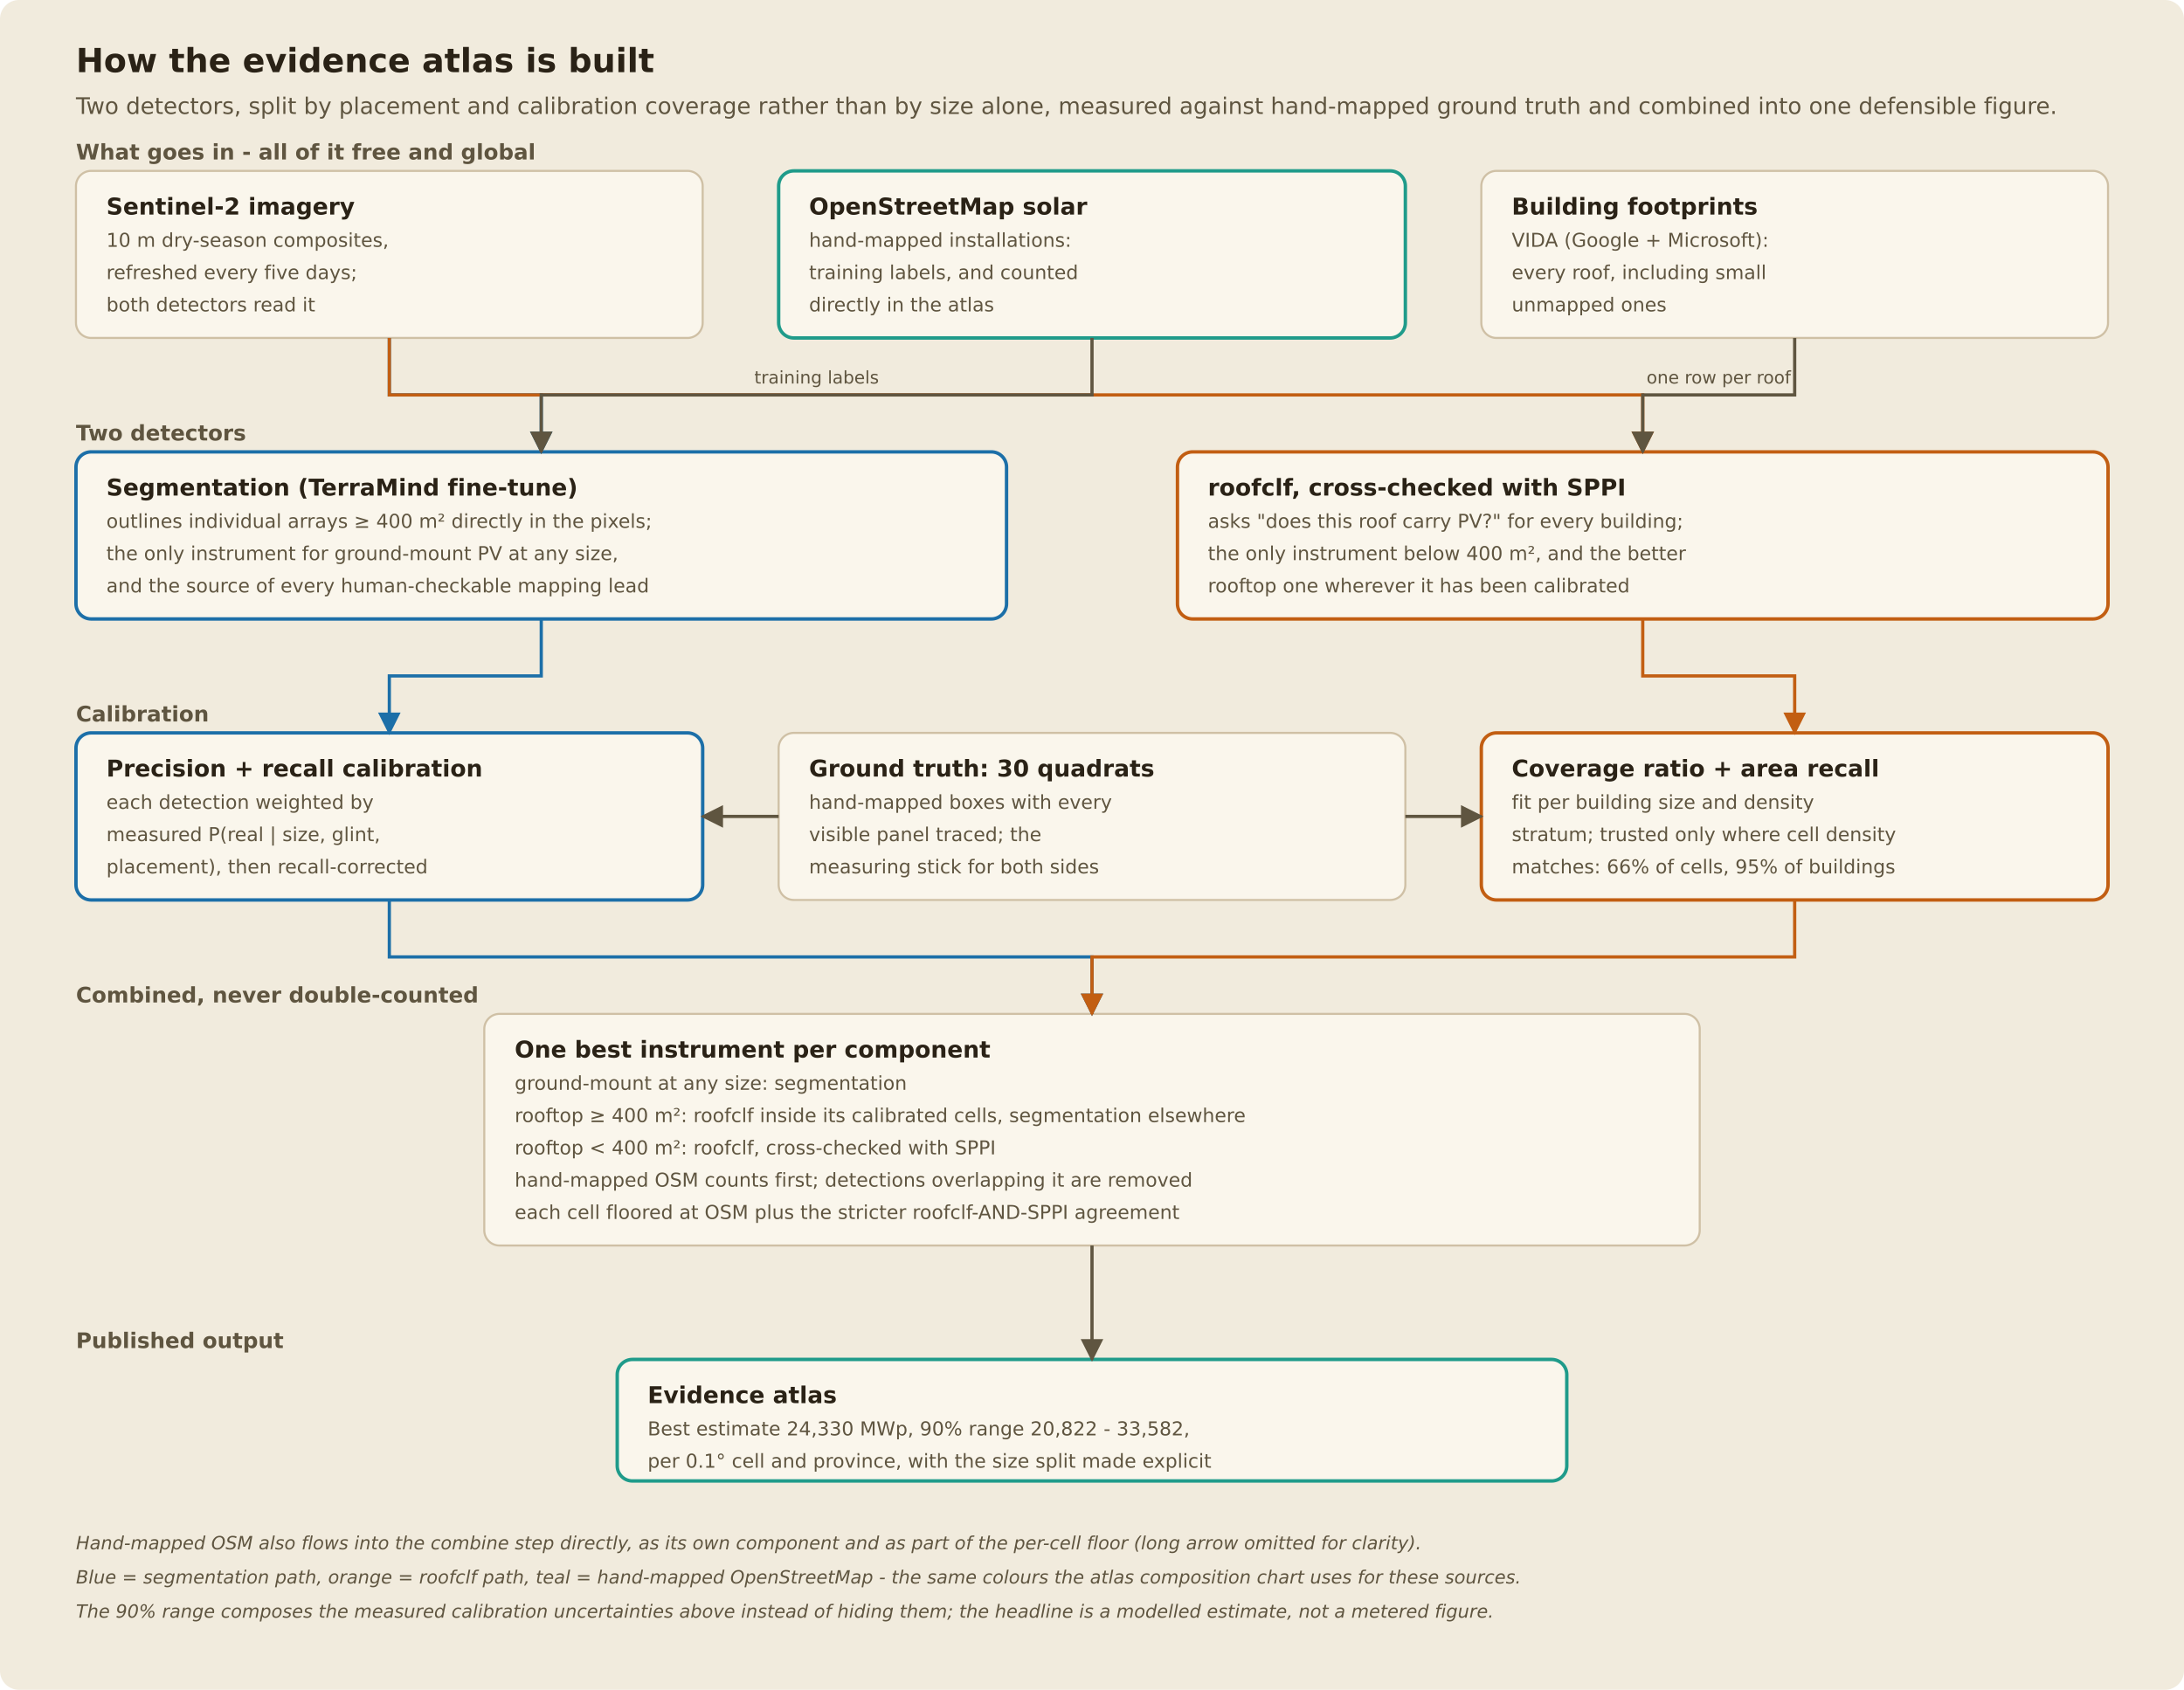
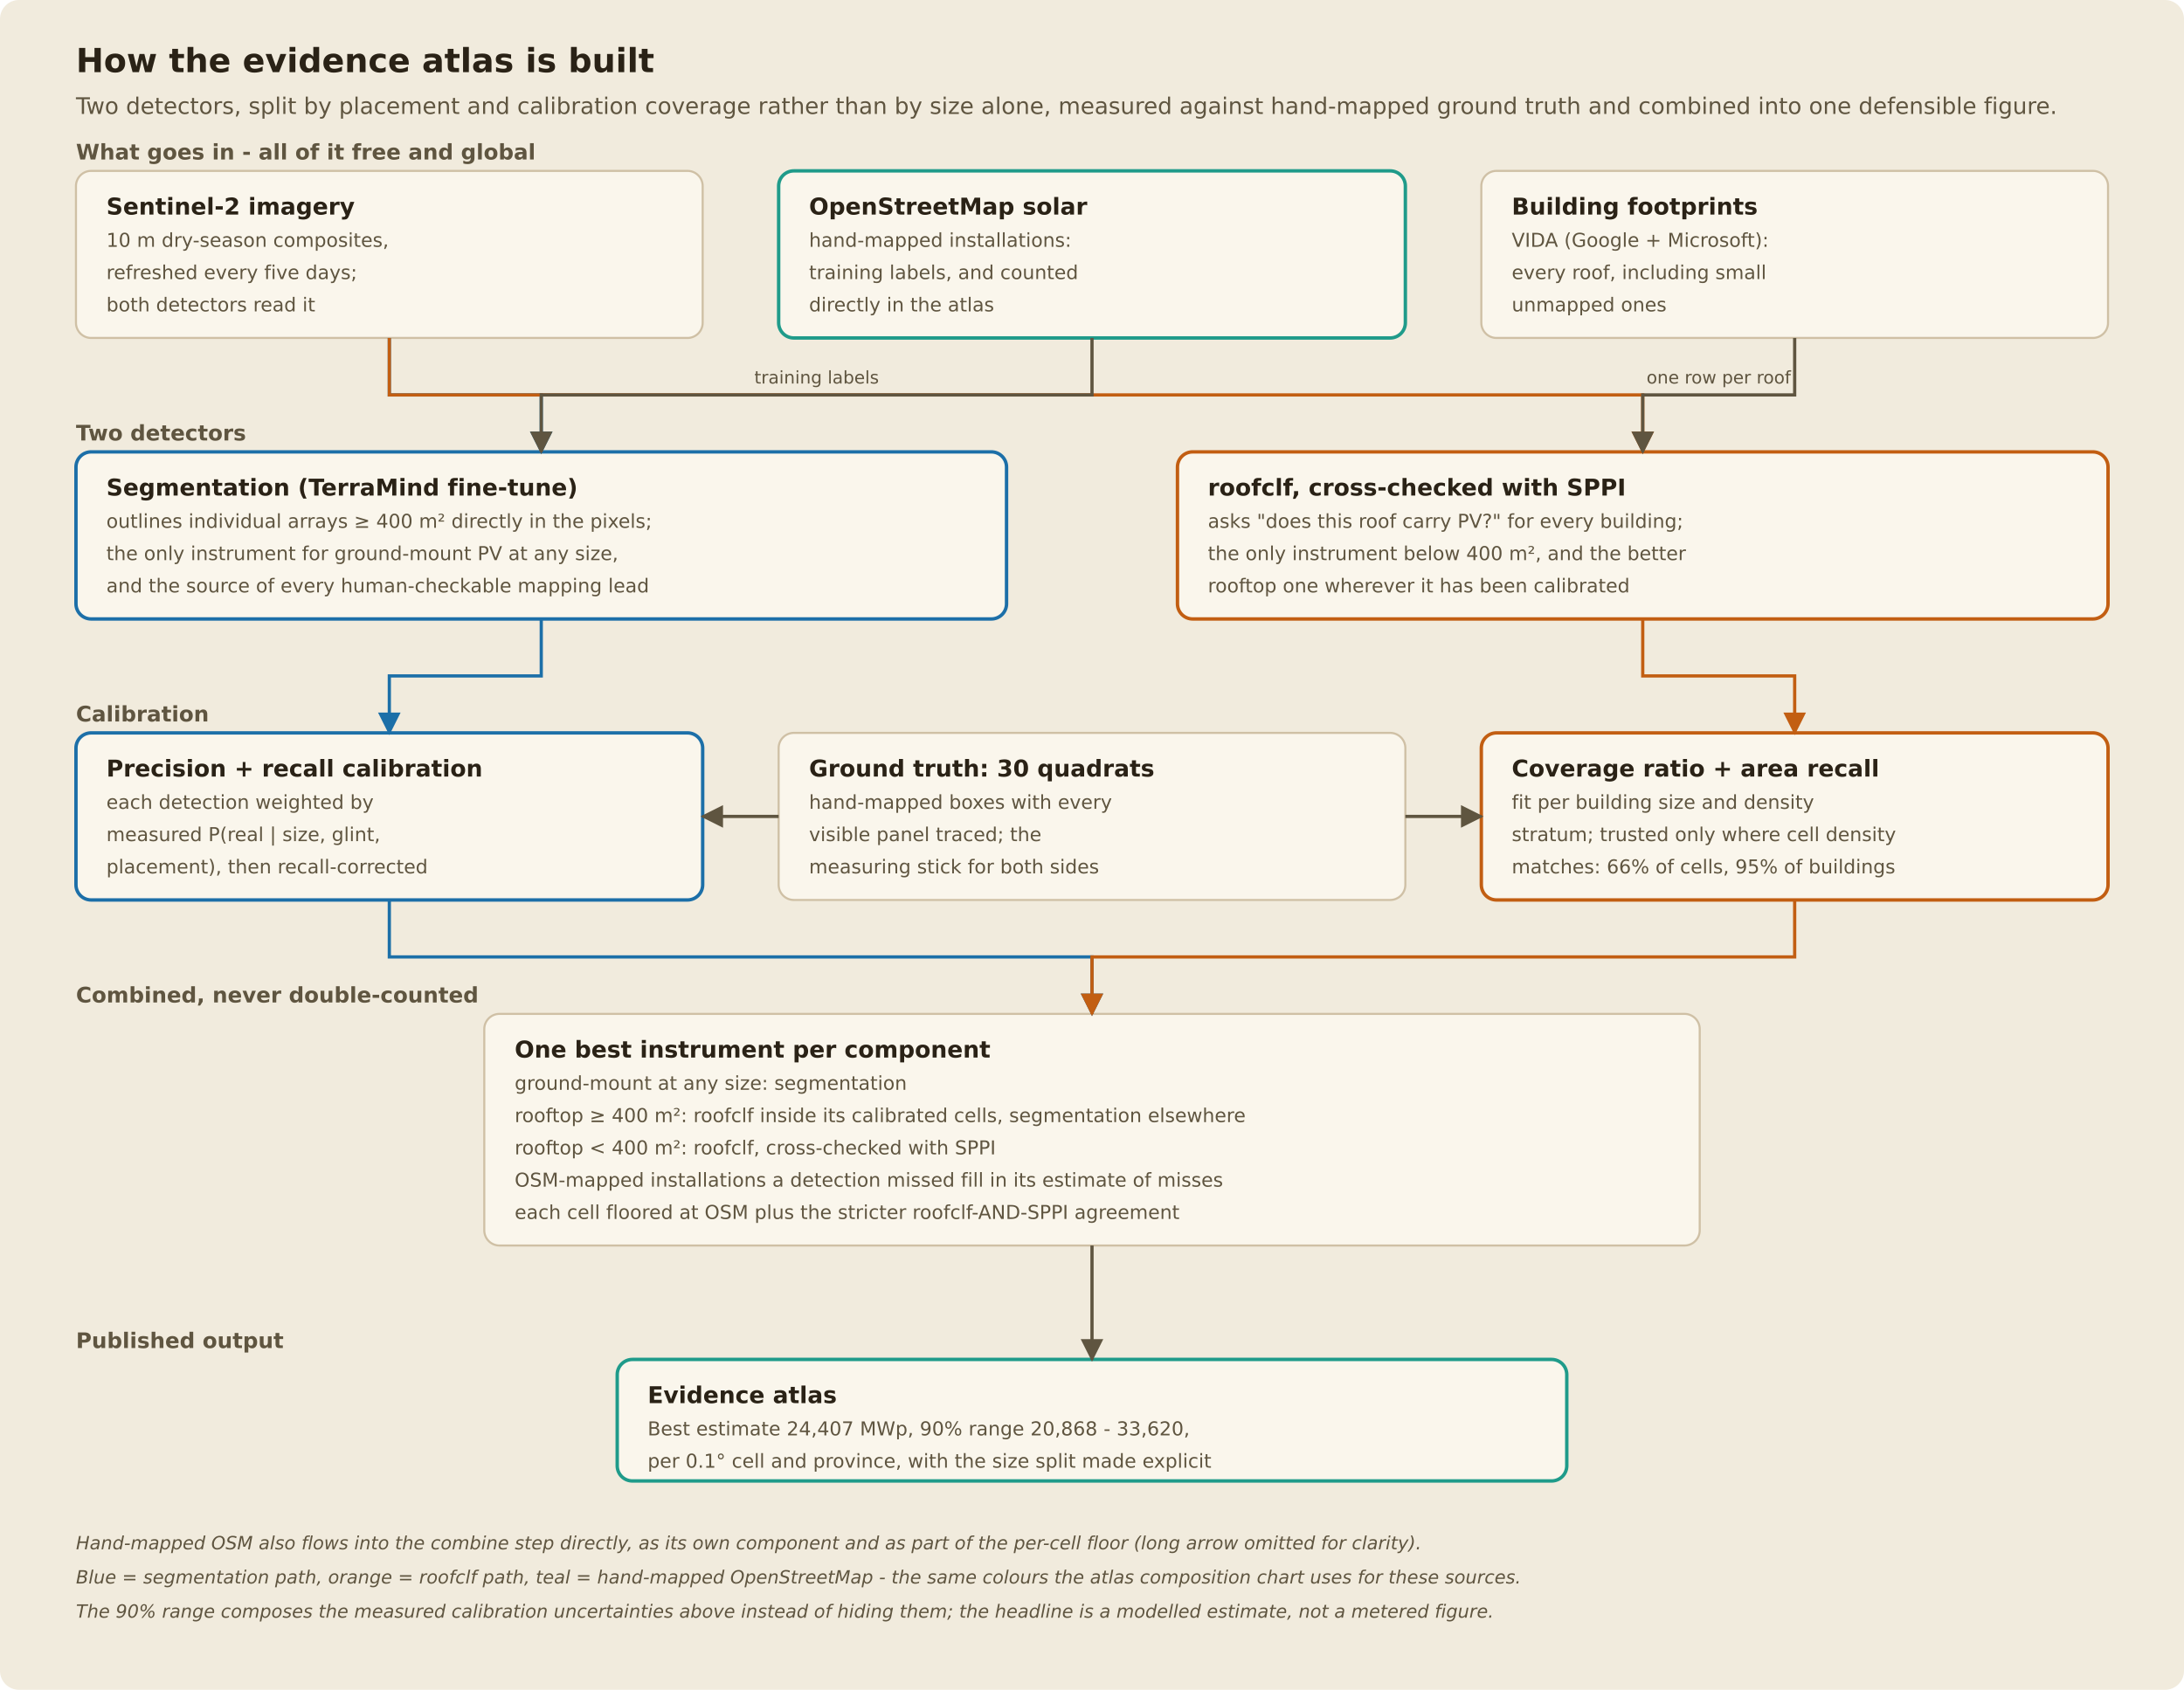
<svg xmlns="http://www.w3.org/2000/svg" width="1150" height="890" viewBox="0 0 1150 890" font-family="DejaVu Sans, system-ui, sans-serif">
  <defs>
    <marker id="ah-5f5540-light" viewBox="0 0 10 10" refX="9" refY="5" markerWidth="7" markerHeight="7" orient="auto-start-reverse">
      <path d="M0,0 L10,5 L0,10 z" fill="#5f5540" />
    </marker>
    <marker id="ah-c25e12-light" viewBox="0 0 10 10" refX="9" refY="5" markerWidth="7" markerHeight="7" orient="auto-start-reverse">
      <path d="M0,0 L10,5 L0,10 z" fill="#c25e12" />
    </marker>
    <marker id="ah-1c6fa8-light" viewBox="0 0 10 10" refX="9" refY="5" markerWidth="7" markerHeight="7" orient="auto-start-reverse">
      <path d="M0,0 L10,5 L0,10 z" fill="#1c6fa8" />
    </marker>
    <marker id="ah-1f9b8a-light" viewBox="0 0 10 10" refX="9" refY="5" markerWidth="7" markerHeight="7" orient="auto-start-reverse">
      <path d="M0,0 L10,5 L0,10 z" fill="#1f9b8a" />
    </marker>
  </defs>
  <rect width="1150" height="890" rx="10" fill="#f1ebdd" />
  <text x="40" y="38" font-size="17.5" font-weight="600" fill="#2a2216">How the evidence atlas is built</text>
  <text x="40" y="60" font-size="12" fill="#5f5540">Two detectors, split by placement and calibration coverage rather than by size alone, measured against hand-mapped ground truth and combined into one defensible figure.</text>
  <text x="40" y="84" font-size="11.3" font-weight="600" fill="#5f5540">What goes in - all of it free and global</text>
  <rect x="40" y="90" width="330" height="88" rx="8" fill="#faf6ec" stroke="#cfc0a5" stroke-width="1.1" />
  <text x="56" y="113" font-size="12.2" font-weight="600" fill="#2a2216">Sentinel-2 imagery</text>
  <text x="56" y="130" font-size="10.1" fill="#5f5540">10 m dry-season composites,</text>
  <text x="56" y="147" font-size="10.1" fill="#5f5540">refreshed every five days;</text>
  <text x="56" y="164" font-size="10.1" fill="#5f5540">both detectors read it</text>
  <rect x="410" y="90" width="330" height="88" rx="8" fill="#faf6ec" stroke="#1f9b8a" stroke-width="1.8" />
  <text x="426" y="113" font-size="12.2" font-weight="600" fill="#2a2216">OpenStreetMap solar</text>
  <text x="426" y="130" font-size="10.1" fill="#5f5540">hand-mapped installations:</text>
  <text x="426" y="147" font-size="10.1" fill="#5f5540">training labels, and counted</text>
  <text x="426" y="164" font-size="10.1" fill="#5f5540">directly in the atlas</text>
  <rect x="780" y="90" width="330" height="88" rx="8" fill="#faf6ec" stroke="#cfc0a5" stroke-width="1.1" />
  <text x="796" y="113" font-size="12.2" font-weight="600" fill="#2a2216">Building footprints</text>
  <text x="796" y="130" font-size="10.1" fill="#5f5540">VIDA (Google + Microsoft):</text>
  <text x="796" y="147" font-size="10.1" fill="#5f5540">every roof, including small</text>
  <text x="796" y="164" font-size="10.1" fill="#5f5540">unmapped ones</text>
  <text x="40" y="232" font-size="11.3" font-weight="600" fill="#5f5540">Two detectors</text>
  <rect x="40" y="238" width="490" height="88" rx="8" fill="#faf6ec" stroke="#1c6fa8" stroke-width="1.8" />
  <text x="56" y="261" font-size="12.2" font-weight="600" fill="#2a2216">Segmentation (TerraMind fine-tune)</text>
  <text x="56" y="278" font-size="10.1" fill="#5f5540">outlines individual arrays ≥ 400 m² directly in the pixels;</text>
  <text x="56" y="295" font-size="10.1" fill="#5f5540">the only instrument for ground-mount PV at any size,</text>
  <text x="56" y="312" font-size="10.1" fill="#5f5540">and the source of every human-checkable mapping lead</text>
  <rect x="620" y="238" width="490" height="88" rx="8" fill="#faf6ec" stroke="#c25e12" stroke-width="1.8" />
  <text x="636" y="261" font-size="12.2" font-weight="600" fill="#2a2216">roofclf, cross-checked with SPPI</text>
  <text x="636" y="278" font-size="10.1" fill="#5f5540">asks "does this roof carry PV?" for every building;</text>
  <text x="636" y="295" font-size="10.1" fill="#5f5540">the only instrument below 400 m², and the better</text>
  <text x="636" y="312" font-size="10.1" fill="#5f5540">rooftop one wherever it has been calibrated</text>
  <text x="40" y="380" font-size="11.3" font-weight="600" fill="#5f5540">Calibration</text>
  <rect x="40" y="386" width="330" height="88" rx="8" fill="#faf6ec" stroke="#1c6fa8" stroke-width="1.8" />
  <text x="56" y="409" font-size="12.2" font-weight="600" fill="#2a2216">Precision + recall calibration</text>
  <text x="56" y="426" font-size="10.1" fill="#5f5540">each detection weighted by</text>
  <text x="56" y="443" font-size="10.1" fill="#5f5540">measured P(real | size, glint,</text>
  <text x="56" y="460" font-size="10.1" fill="#5f5540">placement), then recall-corrected</text>
  <rect x="410" y="386" width="330" height="88" rx="8" fill="#faf6ec" stroke="#cfc0a5" stroke-width="1.1" />
  <text x="426" y="409" font-size="12.2" font-weight="600" fill="#2a2216">Ground truth: 30 quadrats</text>
  <text x="426" y="426" font-size="10.1" fill="#5f5540">hand-mapped boxes with every</text>
  <text x="426" y="443" font-size="10.1" fill="#5f5540">visible panel traced; the</text>
  <text x="426" y="460" font-size="10.1" fill="#5f5540">measuring stick for both sides</text>
  <rect x="780" y="386" width="330" height="88" rx="8" fill="#faf6ec" stroke="#c25e12" stroke-width="1.8" />
  <text x="796" y="409" font-size="12.2" font-weight="600" fill="#2a2216">Coverage ratio + area recall</text>
  <text x="796" y="426" font-size="10.1" fill="#5f5540">fit per building size and density</text>
  <text x="796" y="443" font-size="10.1" fill="#5f5540">stratum; trusted only where cell density</text>
  <text x="796" y="460" font-size="10.1" fill="#5f5540">matches: 66% of cells, 95% of buildings</text>
  <text x="40" y="528" font-size="11.3" font-weight="600" fill="#5f5540">Combined, never double-counted</text>
  <rect x="255" y="534" width="640" height="122" rx="8" fill="#faf6ec" stroke="#cfc0a5" stroke-width="1.1" />
  <text x="271" y="557" font-size="12.2" font-weight="600" fill="#2a2216">One best instrument per component</text>
  <text x="271" y="574" font-size="10.1" fill="#5f5540">ground-mount at any size: segmentation</text>
  <text x="271" y="591" font-size="10.1" fill="#5f5540">rooftop ≥ 400 m²: roofclf inside its calibrated cells, segmentation elsewhere</text>
  <text x="271" y="608" font-size="10.1" fill="#5f5540">rooftop &lt; 400 m²: roofclf, cross-checked with SPPI</text>
-   <text x="271" y="625" font-size="10.1" fill="#5f5540">hand-mapped OSM counts first; detections overlapping it are removed</text>
+   <text x="271" y="625" font-size="10.1" fill="#5f5540">OSM-mapped installations a detection missed fill in its estimate of misses</text>
  <text x="271" y="642" font-size="10.1" fill="#5f5540">each cell floored at OSM plus the stricter roofclf-AND-SPPI agreement</text>
  <text x="40" y="710" font-size="11.3" font-weight="600" fill="#5f5540">Published output</text>
  <rect x="325" y="716" width="500" height="64" rx="8" fill="#faf6ec" stroke="#1f9b8a" stroke-width="1.8" />
  <text x="341" y="739" font-size="12.2" font-weight="600" fill="#2a2216">Evidence atlas</text>
-   <text x="341" y="756" font-size="10.1" fill="#5f5540">Best estimate 24,330 MWp, 90% range 20,822 - 33,582,</text>
+   <text x="341" y="756" font-size="10.1" fill="#5f5540">Best estimate 24,407 MWp, 90% range 20,868 - 33,620,</text>
  <text x="341" y="773" font-size="10.1" fill="#5f5540">per 0.1° cell and province, with the size split made explicit</text>
  <text x="40" y="816" font-size="9.6" font-style="italic" fill="#5f5540">Hand-mapped OSM also flows into the combine step directly, as its own component and as part of the per-cell floor (long arrow omitted for clarity).</text>
  <text x="40" y="834" font-size="9.6" font-style="italic" fill="#5f5540">Blue = segmentation path, orange = roofclf path, teal = hand-mapped OpenStreetMap - the same colours the atlas composition chart uses for these sources.</text>
  <text x="40" y="852" font-size="9.6" font-style="italic" fill="#5f5540">The 90% range composes the measured calibration uncertainties above instead of hiding them; the headline is a modelled estimate, not a metered figure.</text>
  <path d="M205,178 V208 H285 V238" stroke="#1c6fa8" stroke-width="1.7" fill="none" marker-end="url(#ah-1c6fa8-light)" />
  <path d="M205,178 V208 H865 V238" stroke="#c25e12" stroke-width="1.7" fill="none" marker-end="url(#ah-c25e12-light)" />
  <path d="M575,178 V208 H285 V238" stroke="#5f5540" stroke-width="1.7" fill="none" marker-end="url(#ah-5f5540-light)" />
  <text x="430" y="202" font-size="9.2" fill="#5f5540" text-anchor="middle">training labels</text>
  <path d="M945,178 V208 H865 V238" stroke="#5f5540" stroke-width="1.7" fill="none" marker-end="url(#ah-5f5540-light)" />
  <text x="905" y="202" font-size="9.2" fill="#5f5540" text-anchor="middle">one row per roof</text>
  <path d="M285,326 V356 H205 V386" stroke="#1c6fa8" stroke-width="1.7" fill="none" marker-end="url(#ah-1c6fa8-light)" />
  <path d="M865,326 V356 H945 V386" stroke="#c25e12" stroke-width="1.7" fill="none" marker-end="url(#ah-c25e12-light)" />
  <path d="M410,430 H370" stroke="#5f5540" stroke-width="1.7" fill="none" marker-end="url(#ah-5f5540-light)" />
  <path d="M740,430 H780" stroke="#5f5540" stroke-width="1.7" fill="none" marker-end="url(#ah-5f5540-light)" />
  <path d="M205,474 V504 H575 V534" stroke="#1c6fa8" stroke-width="1.7" fill="none" marker-end="url(#ah-1c6fa8-light)" />
  <path d="M945,474 V504 H575 V534" stroke="#c25e12" stroke-width="1.7" fill="none" marker-end="url(#ah-c25e12-light)" />
  <path d="M575,656 V686 H575 V716" stroke="#5f5540" stroke-width="1.7" fill="none" marker-end="url(#ah-5f5540-light)" />
</svg>
